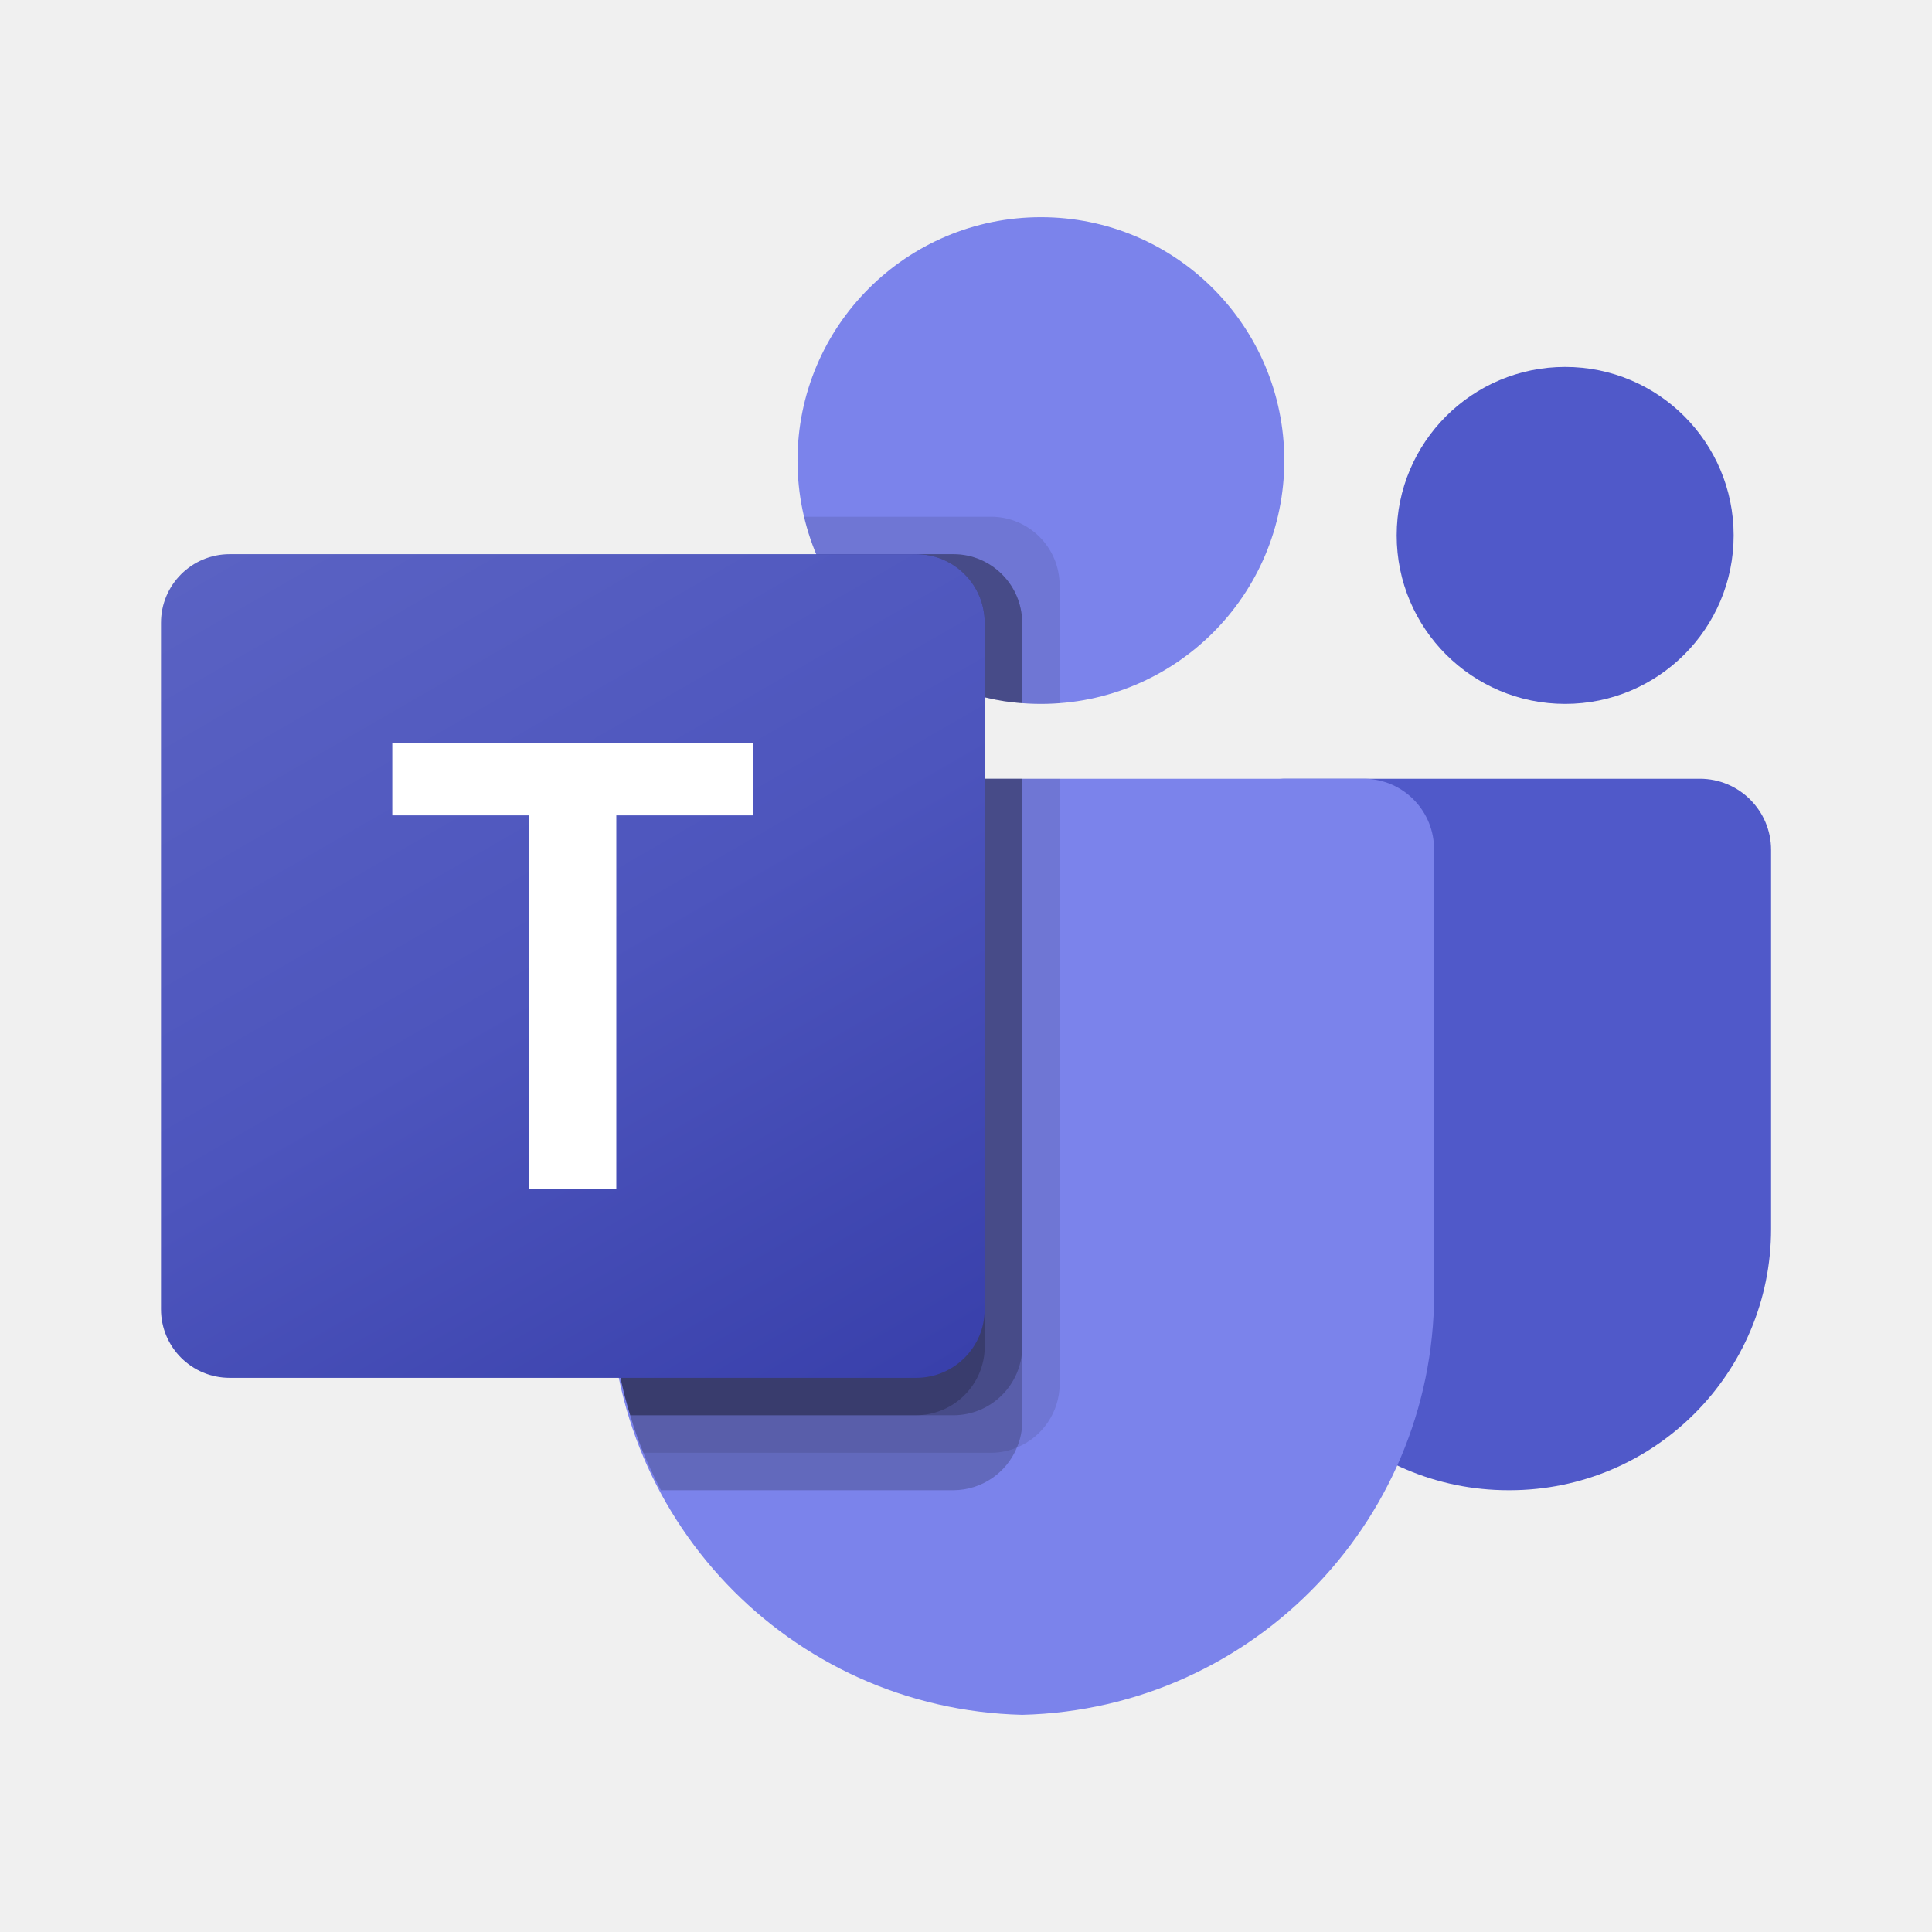
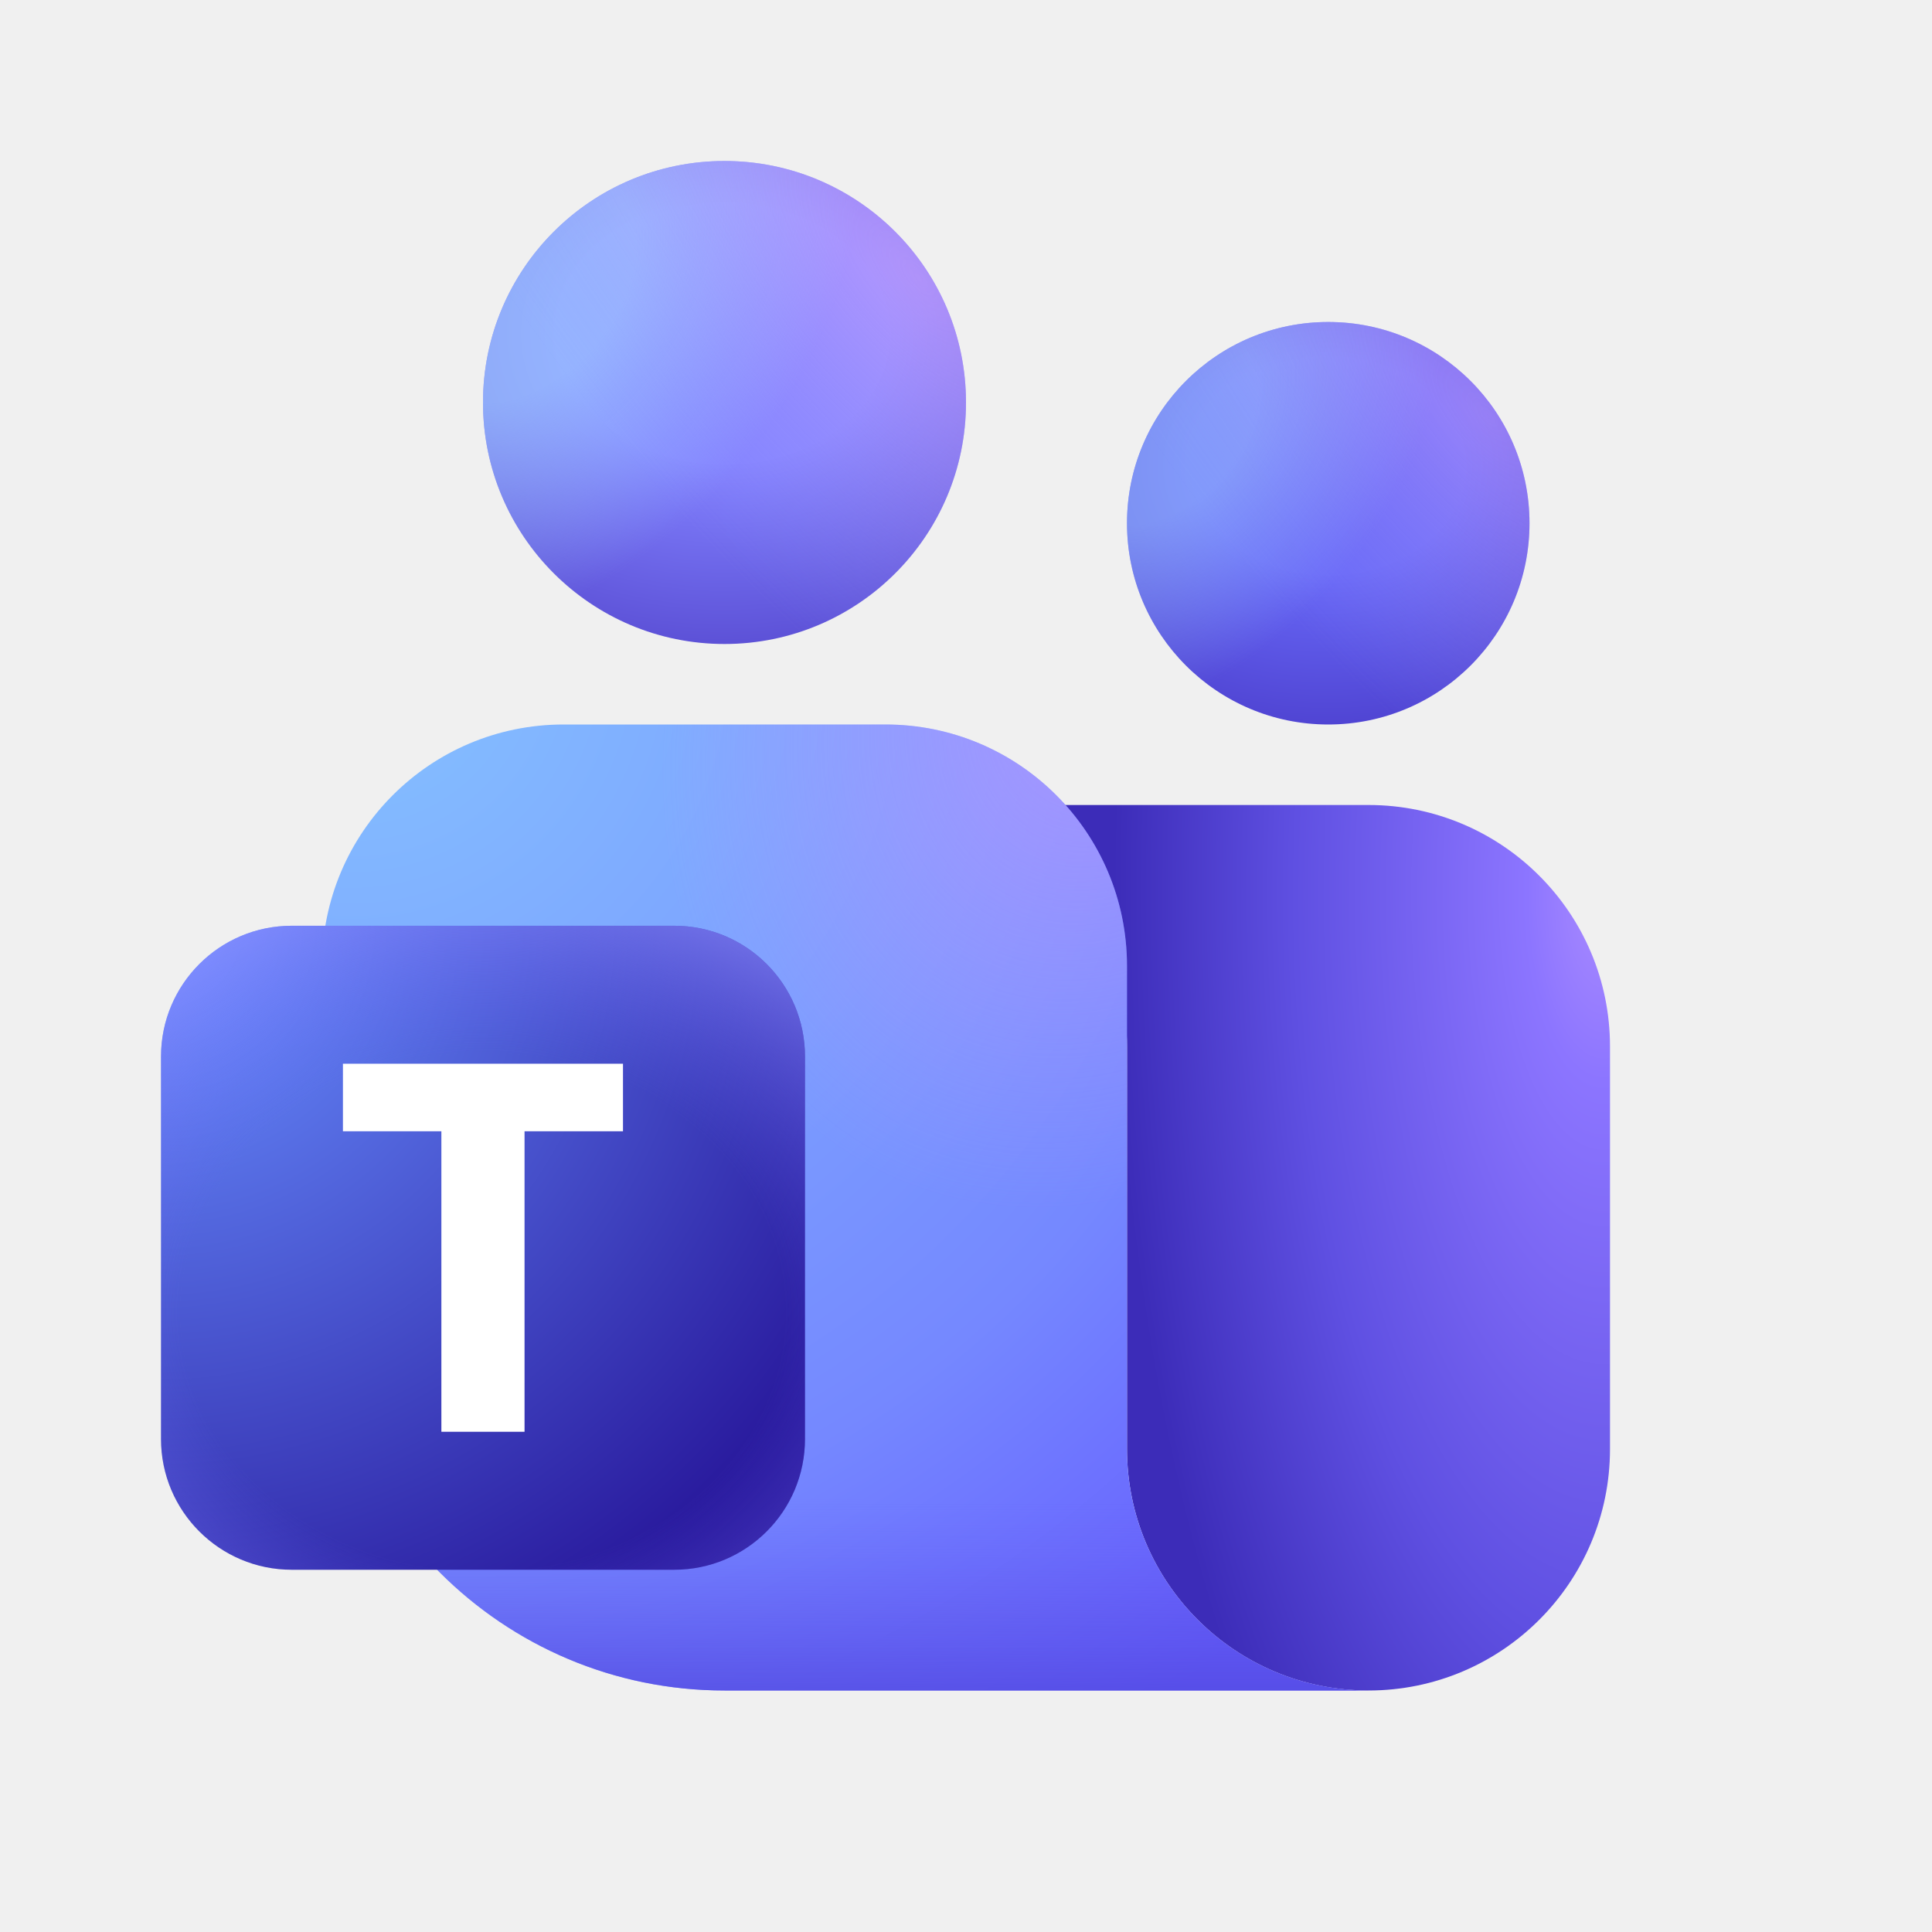
<svg xmlns="http://www.w3.org/2000/svg" width="24" height="24" viewBox="0 0 24 24" fill="none">
-   <path d="M15.951 9.674H21.117C21.605 9.674 22.001 10.07 22.001 10.558V15.264C22.001 17.058 20.547 18.512 18.753 18.512H18.738C16.944 18.512 15.489 17.058 15.489 15.264C15.489 15.264 15.489 15.264 15.489 15.264V10.136C15.489 9.881 15.696 9.674 15.951 9.674Z" fill="#5059C9" />
-   <path d="M19.443 8.744C20.599 8.744 21.536 7.807 21.536 6.651C21.536 5.495 20.599 4.558 19.443 4.558C18.287 4.558 17.35 5.495 17.35 6.651C17.35 7.807 18.287 8.744 19.443 8.744Z" fill="#5059C9" />
-   <path d="M12.931 8.744C14.6 8.744 15.954 7.391 15.954 5.721C15.954 4.051 14.6 2.698 12.931 2.698C11.261 2.698 9.907 4.051 9.907 5.721C9.907 7.391 11.261 8.744 12.931 8.744Z" fill="#7B83EB" />
-   <path d="M16.962 9.674H8.434C7.952 9.686 7.57 10.087 7.582 10.569V15.936C7.514 18.83 9.804 21.232 12.698 21.302C15.592 21.232 17.881 18.83 17.814 15.936V10.569C17.825 10.087 17.444 9.686 16.962 9.674Z" fill="#7B83EB" />
-   <path opacity="0.1" d="M13.164 9.674V17.195C13.161 17.54 12.952 17.85 12.633 17.981C12.532 18.024 12.423 18.047 12.312 18.047H7.992C7.931 17.893 7.875 17.74 7.829 17.581C7.666 17.048 7.583 16.493 7.582 15.935V10.568C7.571 10.086 7.952 9.686 8.433 9.674H13.164Z" fill="black" />
-   <path opacity="0.2" d="M12.699 9.674V17.66C12.698 17.771 12.676 17.88 12.633 17.981C12.502 18.3 12.192 18.509 11.847 18.512H8.21C8.131 18.358 8.057 18.205 7.992 18.047C7.926 17.888 7.875 17.74 7.829 17.581C7.666 17.048 7.583 16.493 7.582 15.935V10.568C7.571 10.086 7.952 9.686 8.433 9.674H12.699Z" fill="black" />
-   <path opacity="0.2" d="M12.699 9.674V16.73C12.695 17.199 12.316 17.578 11.847 17.581H7.829C7.666 17.048 7.583 16.493 7.582 15.935V10.568C7.571 10.086 7.952 9.686 8.433 9.674H12.699Z" fill="black" />
-   <path opacity="0.2" d="M12.233 9.674V16.73C12.23 17.199 11.851 17.578 11.382 17.581H7.829C7.666 17.048 7.583 16.493 7.582 15.935V10.568C7.571 10.086 7.952 9.686 8.433 9.674H12.233Z" fill="black" />
-   <path opacity="0.1" d="M13.163 7.27V8.735C13.084 8.739 13.01 8.744 12.931 8.744C12.852 8.744 12.777 8.74 12.698 8.735C12.541 8.724 12.386 8.7 12.233 8.66C11.291 8.437 10.513 7.777 10.14 6.884C10.076 6.734 10.026 6.578 9.991 6.419H12.312C12.781 6.42 13.162 6.8 13.163 7.27Z" fill="black" />
-   <path opacity="0.2" d="M12.698 7.735V8.735C12.541 8.725 12.385 8.7 12.233 8.661C11.291 8.437 10.513 7.777 10.14 6.884H11.847C12.316 6.886 12.696 7.266 12.698 7.735Z" fill="black" />
-   <path opacity="0.2" d="M12.698 7.735V8.735C12.541 8.725 12.385 8.7 12.233 8.661C11.291 8.437 10.513 7.777 10.14 6.884H11.847C12.316 6.886 12.696 7.266 12.698 7.735Z" fill="black" />
-   <path opacity="0.2" d="M12.233 7.735V8.66C11.291 8.437 10.513 7.777 10.14 6.884H11.382C11.851 6.885 12.231 7.265 12.233 7.735Z" fill="black" />
-   <path d="M2.853 6.884H11.38C11.851 6.884 12.232 7.265 12.232 7.736V16.264C12.232 16.735 11.851 17.116 11.38 17.116H2.853C2.382 17.116 2 16.735 2 16.264V7.736C2 7.265 2.382 6.884 2.853 6.884Z" fill="url(#paint0_linear_8545_405)" />
-   <path d="M9.36 10.129H7.656V14.771H6.57V10.129H4.873V9.229H9.36V10.129Z" fill="white" />
+   <path d="M11 10H17C18.657 10 20 11.343 20 13V18C20 19.657 18.657 21 17 21C15.343 21 14 19.657 14 18V13C14 11.343 12.657 10 11 10Z" fill="url(#paint0_radial_8545_405)" />
+   <path d="M4 12C4 10.343 5.343 9 7 9H11C12.657 9 14 10.343 14 12V18C14 19.657 15.343 21 17 21L9 21C6.239 21 4 18.761 4 16V12Z" fill="url(#paint1_radial_8545_405)" />
+   <path d="M4 12C4 10.343 5.343 9 7 9H11C12.657 9 14 10.343 14 12V18C14 19.657 15.343 21 17 21L9 21C6.239 21 4 18.761 4 16V12Z" fill="url(#paint2_linear_8545_405)" fill-opacity="0.7" />
+   <path d="M4 12C4 10.343 5.343 9 7 9H11C12.657 9 14 10.343 14 12V18C14 19.657 15.343 21 17 21L9 21C6.239 21 4 18.761 4 16V12Z" fill="url(#paint3_radial_8545_405)" fill-opacity="0.7" />
+   <path d="M16.5 9C17.881 9 19 7.881 19 6.5C19 5.119 17.881 4 16.5 4C15.119 4 14 5.119 14 6.5C14 7.881 15.119 9 16.5 9Z" fill="url(#paint4_radial_8545_405)" />
+   <path d="M16.5 9C17.881 9 19 7.881 19 6.5C19 5.119 17.881 4 16.5 4C15.119 4 14 5.119 14 6.5C14 7.881 15.119 9 16.5 9Z" fill="url(#paint5_radial_8545_405)" fill-opacity="0.46" />
+   <path d="M16.5 9C17.881 9 19 7.881 19 6.5C19 5.119 17.881 4 16.5 4C15.119 4 14 5.119 14 6.5C14 7.881 15.119 9 16.5 9Z" fill="url(#paint6_radial_8545_405)" fill-opacity="0.4" />
+   <path d="M9 8C10.657 8 12 6.657 12 5C12 3.343 10.657 2 9 2C7.343 2 6 3.343 6 5C6 6.657 7.343 8 9 8Z" fill="url(#paint7_radial_8545_405)" />
+   <path d="M9 8C10.657 8 12 6.657 12 5C12 3.343 10.657 2 9 2C7.343 2 6 3.343 6 5C6 6.657 7.343 8 9 8Z" fill="url(#paint8_radial_8545_405)" fill-opacity="0.6" />
+   <path d="M9 8C10.657 8 12 6.657 12 5C12 3.343 10.657 2 9 2C7.343 2 6 3.343 6 5C6 6.657 7.343 8 9 8Z" fill="url(#paint9_radial_8545_405)" fill-opacity="0.5" />
+   <path d="M8.375 11.5H3.625C2.728 11.5 2 12.227 2 13.125V17.875C2 18.773 2.728 19.5 3.625 19.5H8.375C9.272 19.5 10 18.773 10 17.875V13.125C10 12.227 9.272 11.5 8.375 11.5Z" fill="url(#paint10_radial_8545_405)" />
+   <path d="M8.375 11.5H3.625C2.728 11.5 2 12.227 2 13.125V17.875C2 18.773 2.728 19.5 3.625 19.5H8.375C9.272 19.5 10 18.773 10 17.875V13.125C10 12.227 9.272 11.5 8.375 11.5Z" fill="url(#paint11_radial_8545_405)" fill-opacity="0.7" />
+   <path d="M7.739 14.053H6.516V17.786H5.483V14.053H4.26V13.214H7.739V14.053Z" fill="white" />
  <defs>
-     <linearGradient id="paint0_linear_8545_405" x1="3.778" y1="6.217" x2="10.455" y2="17.782" gradientUnits="userSpaceOnUse">
-       <stop stop-color="#5A62C3" />
-       <stop offset="0.5" stop-color="#4D55BD" />
-       <stop offset="1" stop-color="#3940AB" />
+     <radialGradient id="paint0_radial_8545_405" cx="0" cy="0" r="1" gradientUnits="userSpaceOnUse" gradientTransform="translate(19.8984 11.0869) scale(6.7392 16.6347)">
+       <stop stop-color="#A98AFF" />
+       <stop offset="0.14" stop-color="#8C75FF" />
+       <stop offset="0.565" stop-color="#5F50E2" />
+       <stop offset="0.9" stop-color="#3C2CB8" />
+     </radialGradient>
+     <radialGradient id="paint1_radial_8545_405" cx="0" cy="0" r="1" gradientUnits="userSpaceOnUse" gradientTransform="translate(4.40625 8.2) rotate(68.1539) scale(16.376 16.5616)">
+       <stop stop-color="#85C2FF" />
+       <stop offset="0.69" stop-color="#7588FF" />
+       <stop offset="1" stop-color="#6459FE" />
+     </radialGradient>
+     <linearGradient id="paint2_linear_8545_405" x1="10.297" y1="9" x2="10.297" y2="21" gradientUnits="userSpaceOnUse">
+       <stop offset="0.801" stop-color="#6864F6" stop-opacity="0" />
+       <stop offset="1" stop-color="#5149DE" />
    </linearGradient>
+     <radialGradient id="paint3_radial_8545_405" cx="0" cy="0" r="1" gradientUnits="userSpaceOnUse" gradientTransform="translate(13.75 8.6) rotate(113.326) scale(9.6093 7.71365)">
+       <stop stop-color="#BD96FF" />
+       <stop offset="0.687" stop-color="#BD96FF" stop-opacity="0" />
+     </radialGradient>
+     <radialGradient id="paint4_radial_8545_405" cx="0" cy="0" r="1" gradientUnits="userSpaceOnUse" gradientTransform="translate(16.5 5.7857) rotate(-90) scale(5 6.3108)">
+       <stop offset="0.268" stop-color="#6868F7" />
+       <stop offset="1" stop-color="#3923B1" />
+     </radialGradient>
+     <radialGradient id="paint5_radial_8545_405" cx="0" cy="0" r="1" gradientUnits="userSpaceOnUse" gradientTransform="translate(14.4338 5.272) rotate(40.0516) scale(3.57314 5.16815)">
+       <stop offset="0.271" stop-color="#A1D3FF" />
+       <stop offset="0.813" stop-color="#A1D3FF" stop-opacity="0" />
+     </radialGradient>
+     <radialGradient id="paint6_radial_8545_405" cx="0" cy="0" r="1" gradientUnits="userSpaceOnUse" gradientTransform="translate(18.4911 5.1843) rotate(-41.6581) scale(4.25637 10.4412)">
+       <stop stop-color="#E3ACFD" />
+       <stop offset="0.816" stop-color="#9FA2FF" stop-opacity="0" />
+     </radialGradient>
+     <radialGradient id="paint7_radial_8545_405" cx="0" cy="0" r="1" gradientUnits="userSpaceOnUse" gradientTransform="translate(9 4.14285) rotate(-90) scale(6 7.573)">
+       <stop offset="0.268" stop-color="#8282FF" />
+       <stop offset="1" stop-color="#3923B1" />
+     </radialGradient>
+     <radialGradient id="paint8_radial_8545_405" cx="0" cy="0" r="1" gradientUnits="userSpaceOnUse" gradientTransform="translate(6.5206 3.52642) rotate(40.0516) scale(4.28777 6.20175)">
+       <stop offset="0.271" stop-color="#A1D3FF" />
+       <stop offset="0.813" stop-color="#A1D3FF" stop-opacity="0" />
+     </radialGradient>
+     <radialGradient id="paint9_radial_8545_405" cx="0" cy="0" r="1" gradientUnits="userSpaceOnUse" gradientTransform="translate(11.3894 3.42115) rotate(-41.6581) scale(5.10765 12.5295)">
+       <stop stop-color="#E3ACFD" />
+       <stop offset="0.816" stop-color="#9FA2FF" stop-opacity="0" />
+     </radialGradient>
+     <radialGradient id="paint10_radial_8545_405" cx="0" cy="0" r="1" gradientUnits="userSpaceOnUse" gradientTransform="translate(2 11.5) rotate(45) scale(11.3137)">
+       <stop offset="0.047" stop-color="#688EFF" />
+       <stop offset="0.947" stop-color="#230F94" />
+     </radialGradient>
+     <radialGradient id="paint11_radial_8545_405" cx="0" cy="0" r="1" gradientUnits="userSpaceOnUse" gradientTransform="translate(6 16.3) rotate(90) scale(5.6 6.5351)">
+       <stop offset="0.571" stop-color="#6965F6" stop-opacity="0" />
+       <stop offset="1" stop-color="#8F8FFF" />
+     </radialGradient>
  </defs>
</svg>
